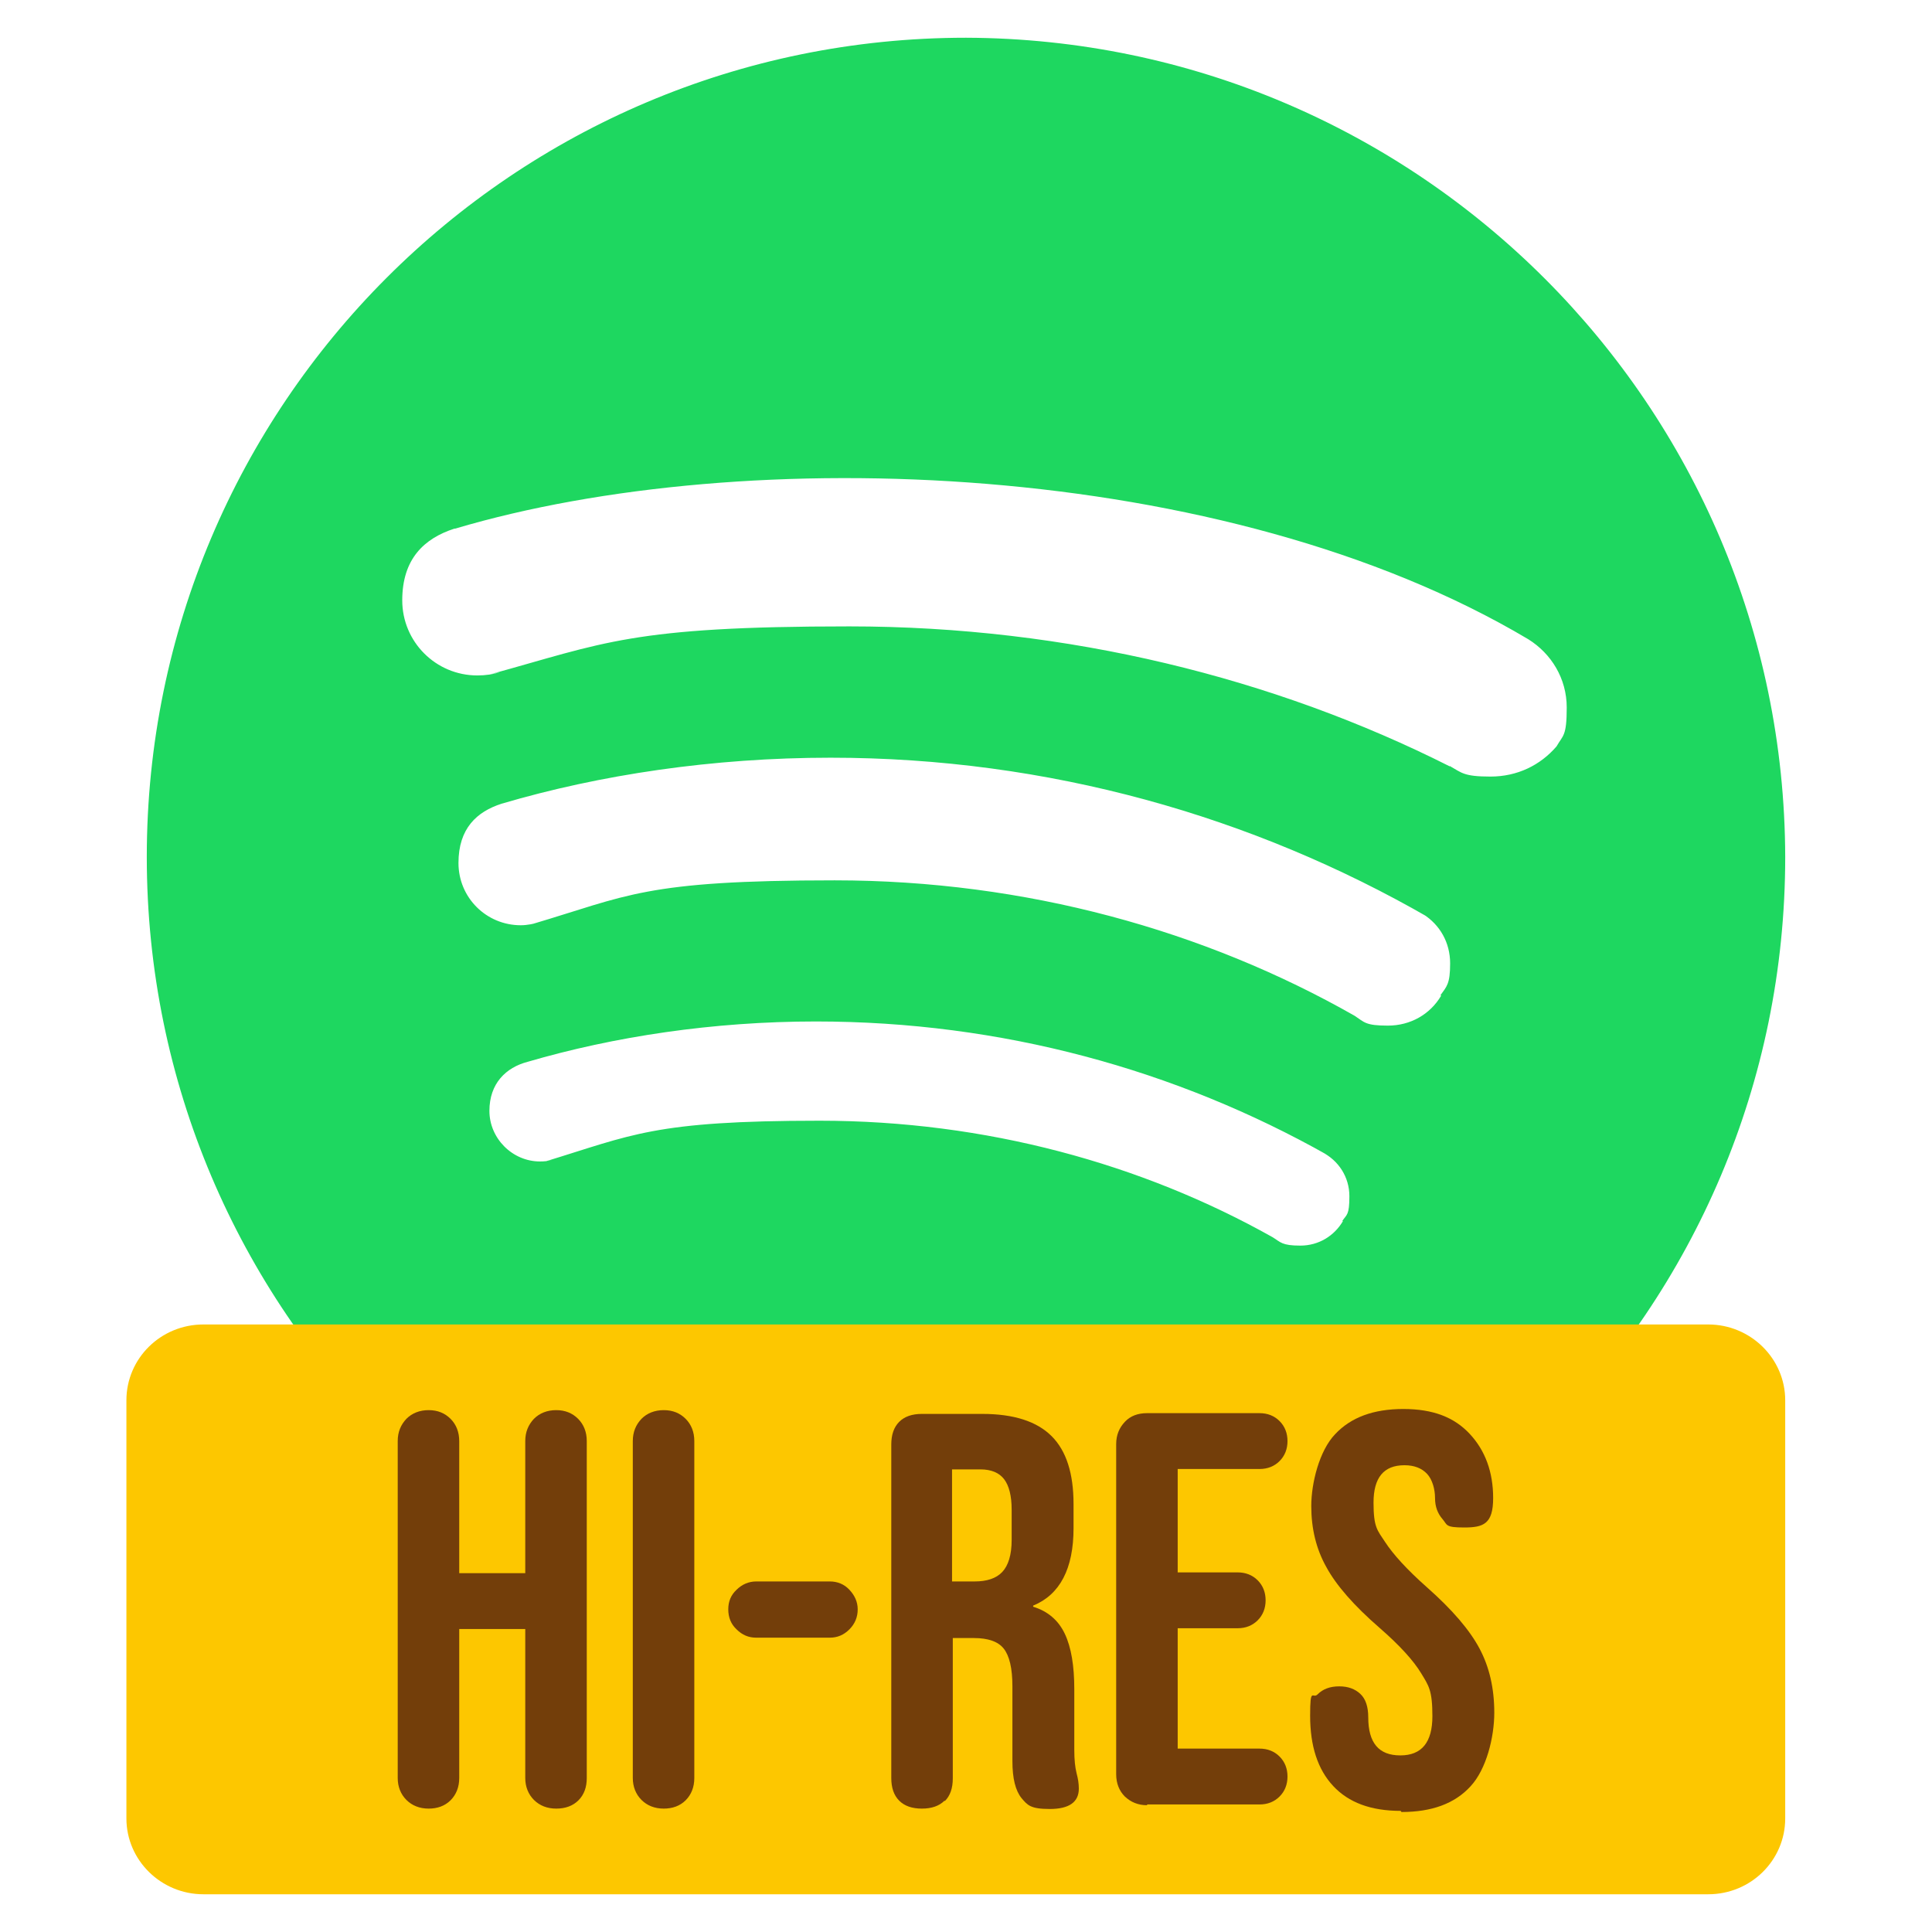
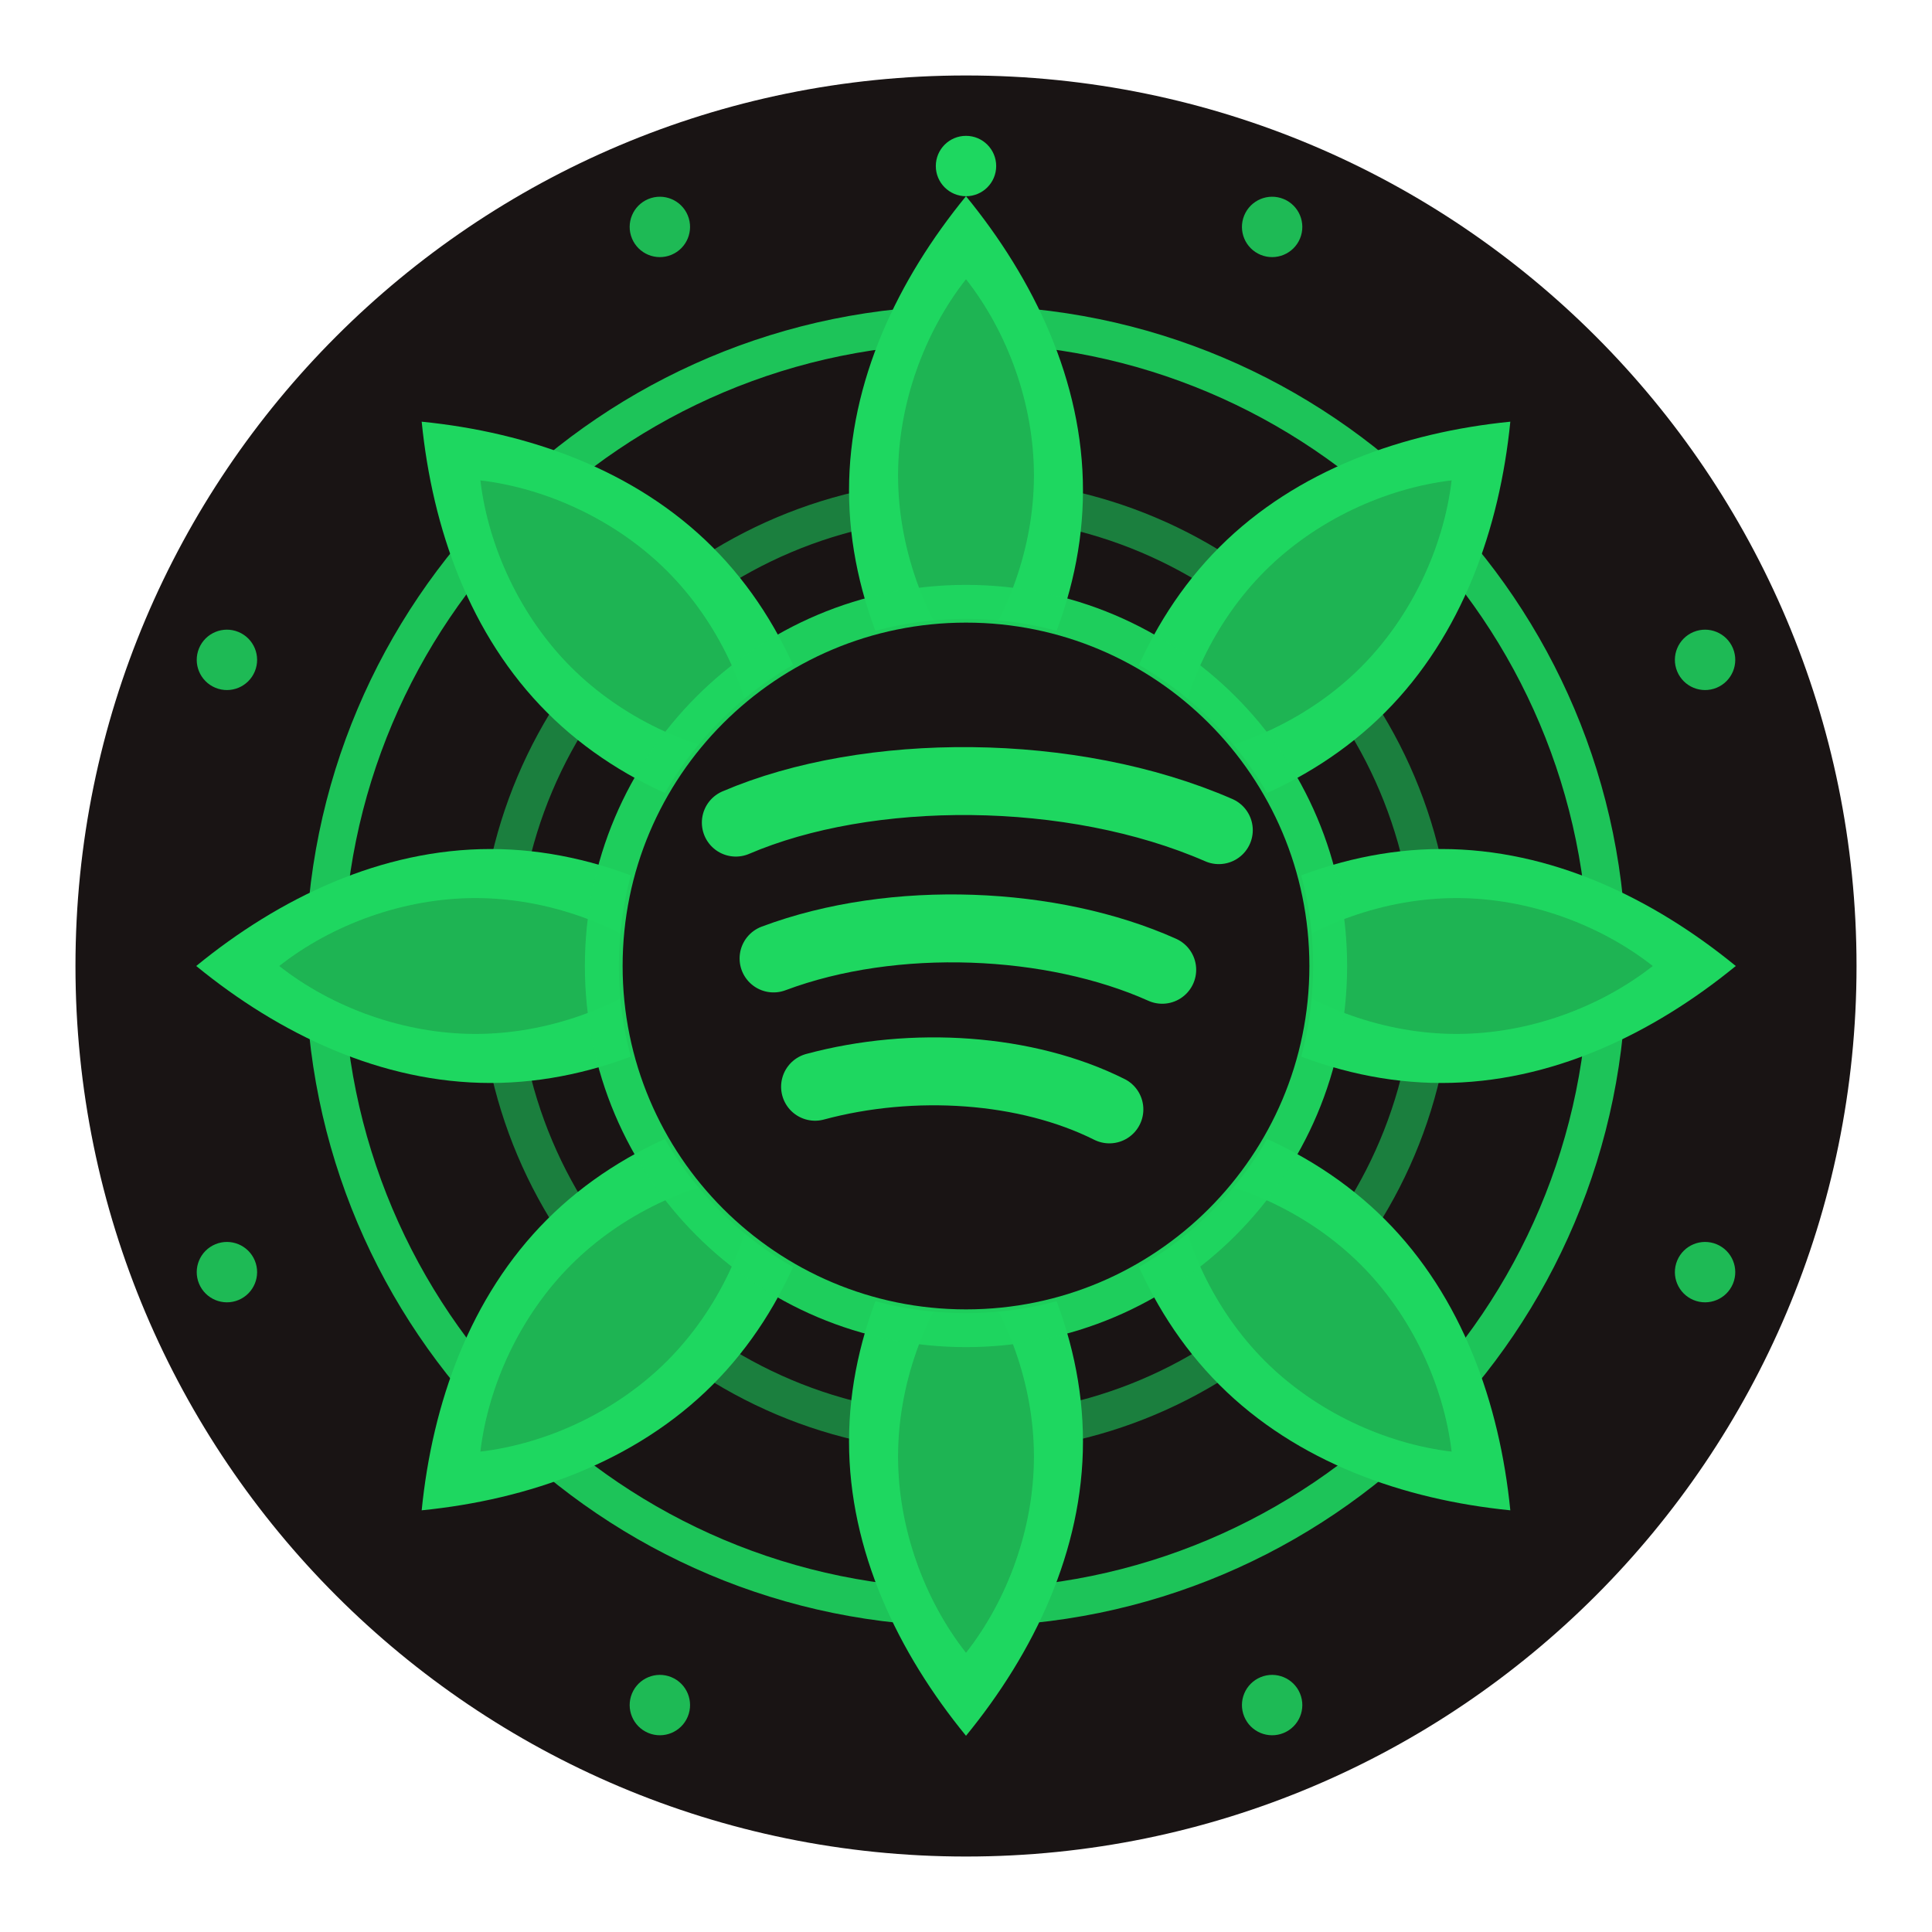
- <svg xmlns="http://www.w3.org/2000/svg" version="1.1" viewBox="0 0 512 512">
+ <svg xmlns="http://www.w3.org/2000/svg" viewBox="0 0 512 512" role="img" aria-label="Kaleidoscoped Spotify logo">
  <defs>
    <style>
-       .cls-1 {
-         fill: #733e0a;
-       }
- 
-       .cls-2 {
-         fill: #fdc700;
-       }
- 
-       .cls-3 {
-         fill: #1ed760;
-       }
+       .bg{fill:#191414}
+       .accent{fill:#1ed760}
+       .ring{fill:none;stroke:#1ed760;stroke-width:10;stroke-linecap:round;stroke-linejoin:round}
+       .wave{fill:none;stroke:#1ed760;stroke-width:18;stroke-linecap:round}
    </style>
  </defs>
-   <g>
-     <g id="Layer_1">
-       <g>
-         <g id="_1818452274576">
-           <g id="SVGRepo_iconCarrier">
-             <path class="cls-3" d="M384.2,203.1c-46.4-23.4-101.2-37.1-159.1-37.1s-64.9,4.4-95.2,12.7l2.6-.6c-1.8.6-3.8.9-6,.9-11,0-19.9-8.9-19.9-19.9s5.8-16.4,13.8-19h.2c77.1-22.9,204-18.5,284.4,29.3,6.1,3.8,10.2,10.4,10.2,18.1s-1,7.3-2.7,10.3h0c-4.3,5-10.4,8-17.5,8s-7.6-1-10.8-2.8h0ZM381.9,263.9c-2.9,4.9-8.1,7.9-14.1,7.9s-6.2-.9-8.8-2.6h0c-39.7-22.6-87.2-35.9-137.8-35.9s-54.8,4.1-80.2,11.6l2-.5c-1.5.4-3.2.8-5,.8-9.1,0-16.5-7.3-16.5-16.5s4.9-13.6,11.4-15.7h0c26.1-7.7,56.1-12.2,87.2-12.2,57.7,0,111.9,15.5,158.6,42.4l-1.5-.9c4.4,2.8,7.1,7.5,7.1,13s-.9,6.1-2.6,8.5h.3-.1ZM355.9,323.6c-2.3,3.9-6.4,6.5-11.3,6.5s-5.2-.9-7.3-2.2h0c-34.7-19.5-76.1-30.9-120.1-30.9s-49.7,3.8-72.7,10.8l1.8-.4c-.9.3-2.1.4-3.2.4-7.3,0-13.4-6.1-13.4-13.4s4.4-11.5,10.1-13h0c22.9-6.7,49.2-10.7,76.4-10.7,49.3,0,95.5,12.8,135.6,35.4l-1.5-.8c4.4,2.2,7.3,6.6,7.3,11.7s-.7,4.8-1.9,6.6h.2,0ZM256,10h0c-119.9,0-217.1,97.2-217.1,217.1s97.2,217.1,217.1,217.1,217.1-97.2,217.1-217.1h0c-.3-119.7-97.3-216.7-217.1-217.1h0Z" />
-           </g>
-         </g>
-         <path class="cls-2" d="M53.9,351h398.8c11.2,0,20.4,9,20.4,20.1v110.8c0,11.1-9.1,20.1-20.4,20.1H53.9c-11.2,0-20.4-9-20.4-20.1v-110.8c0-11.1,9.1-20.1,20.4-20.1Z" />
-         <g>
-           <path class="cls-1" d="M113.6,479.3c-2.4,0-4.4-.8-5.9-2.3-1.5-1.5-2.3-3.5-2.3-5.8v-89.3c0-2.4.8-4.3,2.3-5.9,1.5-1.5,3.5-2.3,5.9-2.3s4.3.8,5.8,2.3c1.5,1.5,2.3,3.5,2.3,5.9v35h17.5v-35c0-2.4.8-4.3,2.3-5.9,1.5-1.5,3.5-2.3,5.9-2.3s4.3.8,5.8,2.3c1.5,1.5,2.3,3.5,2.3,5.9v89.3c0,2.4-.7,4.4-2.2,5.9-1.5,1.5-3.5,2.2-5.9,2.2s-4.4-.8-5.9-2.3c-1.5-1.5-2.3-3.5-2.3-5.8v-39.5h-17.5v39.5c0,2.4-.8,4.4-2.3,5.9-1.5,1.5-3.5,2.2-5.8,2.2Z" />
-           <path class="cls-1" d="M175.9,479.3c-2.4,0-4.4-.8-5.9-2.3-1.5-1.5-2.3-3.5-2.3-5.8v-89.3c0-2.4.8-4.3,2.3-5.9,1.5-1.5,3.5-2.3,5.9-2.3s4.3.8,5.8,2.3c1.5,1.5,2.3,3.5,2.3,5.9v89.3c0,2.4-.8,4.4-2.3,5.9-1.5,1.5-3.5,2.2-5.8,2.2Z" />
-           <path class="cls-1" d="M200.4,434c-2,0-3.7-.7-5.2-2.2-1.5-1.4-2.2-3.2-2.2-5.3s.7-3.8,2.2-5.2c1.4-1.4,3.2-2.2,5.2-2.2h19.5c2,0,3.8.7,5.2,2.2s2.2,3.2,2.2,5.2-.7,3.8-2.2,5.3-3.2,2.2-5.2,2.2h-19.5Z" />
-           <path class="cls-1" d="M250.3,477.2c-1.4,1.4-3.4,2.1-6,2.1s-4.6-.7-6-2.1c-1.4-1.4-2.1-3.4-2.1-6v-88.4c0-2.6.7-4.6,2.1-6,1.4-1.4,3.4-2.1,6-2.1h16c8.4,0,14.5,2,18.4,5.9,3.9,3.9,5.8,9.9,5.8,18v6.4c0,10.7-3.6,17.6-10.7,20.5v.3c3.9,1.2,6.7,3.6,8.4,7.2s2.5,8.5,2.5,14.7v16.1c0,2.5.2,4.5.6,6.1.4,1.5.6,2.8.6,4.1,0,3.6-2.6,5.4-7.7,5.4s-5.9-1-7.5-2.9c-1.6-2-2.4-5.2-2.4-9.8v-19.8c0-4.8-.8-8.1-2.3-10-1.5-1.9-4.2-2.8-7.9-2.8h-5.6v37.2c0,2.6-.7,4.6-2.1,6ZM252.4,419.1h5.9c3.2,0,5.7-.8,7.3-2.5s2.5-4.5,2.5-8.5v-8c0-3.7-.7-6.4-2-8.1s-3.4-2.6-6.3-2.6h-7.5v29.7Z" />
-           <path class="cls-1" d="M304,478.4c-2.4,0-4.3-.8-5.9-2.3-1.5-1.5-2.3-3.5-2.3-5.9v-87.5c0-2.4.8-4.3,2.3-5.9s3.5-2.3,5.9-2.3h29.8c2.1,0,3.9.7,5.3,2.1,1.4,1.4,2.1,3.2,2.1,5.3s-.7,3.9-2.1,5.3c-1.4,1.4-3.2,2.1-5.3,2.1h-21.7v27.4h15.9c2.1,0,3.9.7,5.3,2.1,1.4,1.4,2.1,3.2,2.1,5.3s-.7,3.9-2.1,5.3c-1.4,1.4-3.2,2.1-5.3,2.1h-15.9v31.9h21.7c2.1,0,3.9.7,5.3,2.1,1.4,1.4,2.1,3.2,2.1,5.3s-.7,3.9-2.1,5.3c-1.4,1.4-3.2,2.1-5.3,2.1h-29.8Z" />
-           <path class="cls-1" d="M371.2,479.9c-7.9,0-13.8-2.2-17.9-6.6-4.1-4.4-6.1-10.6-6.1-18.6s.7-4.3,2-5.7c1.4-1.4,3.3-2.1,5.7-2.1s4.2.7,5.6,2c1.4,1.3,2.1,3.4,2.1,6.2,0,6.8,2.8,10.1,8.5,10.1s8.5-3.5,8.5-10.4-1-8.1-3-11.4c-2-3.3-5.6-7.3-11-12-6.8-5.9-11.5-11.3-14.1-16.1-2.7-4.8-4-10.2-4-16.2s2.1-14.6,6.3-19c4.2-4.5,10.2-6.7,18.1-6.7s13.5,2.2,17.6,6.6c4.1,4.4,6.2,10.1,6.2,17s-2.6,7.8-7.7,7.8-4.4-.7-5.7-2.2-2-3.3-2-5.6-.7-4.9-2.1-6.4c-1.4-1.5-3.4-2.3-6-2.3-5.5,0-8.2,3.3-8.2,9.9s1,7.3,3.1,10.5c2.1,3.2,5.7,7.2,11,11.9,6.8,6,11.4,11.4,14,16.3,2.6,4.9,3.9,10.5,3.9,17s-2.1,15-6.3,19.5c-4.2,4.6-10.3,6.8-18.3,6.8Z" />
-         </g>
-       </g>
+   <circle class="bg" cx="256" cy="256" r="236" />
+   <circle class="ring" cx="256" cy="256" r="170" opacity="0.9" />
+   <circle class="ring" cx="256" cy="256" r="124" opacity="0.55" />
+   <g transform="translate(256 256)">
+     <g id="petal">
+       <path class="accent" d="M0-204C18-182 31-155 31-126C31-97 18-70 0-48C-18-70-31-97-31-126C-31-155-18-182 0-204Z" />
+       <path class="bg" opacity="0.18" d="M0-182C11-168 18-149 18-130C18-111 11-92 0-78C-11-92-18-111-18-130C-18-149-11-168 0-182Z" />
    </g>
+     <use href="#petal" transform="rotate(45)" />
+     <use href="#petal" transform="rotate(90)" />
+     <use href="#petal" transform="rotate(135)" />
+     <use href="#petal" transform="rotate(180)" />
+     <use href="#petal" transform="rotate(225)" />
+     <use href="#petal" transform="rotate(270)" />
+     <use href="#petal" transform="rotate(315)" />
+     <g id="spark">
+       <circle class="accent" cx="0" cy="-212" r="8" />
+     </g>
+     <use href="#spark" transform="rotate(22.5)" opacity="0.85" />
+     <use href="#spark" transform="rotate(67.5)" opacity="0.85" />
+     <use href="#spark" transform="rotate(112.5)" opacity="0.85" />
+     <use href="#spark" transform="rotate(157.5)" opacity="0.85" />
+     <use href="#spark" transform="rotate(202.5)" opacity="0.85" />
+     <use href="#spark" transform="rotate(247.5)" opacity="0.85" />
+     <use href="#spark" transform="rotate(292.5)" opacity="0.85" />
+     <use href="#spark" transform="rotate(337.5)" opacity="0.85" />
  </g>
+   <circle cx="256" cy="256" r="92" class="bg" />
+   <circle cx="256" cy="256" r="96" class="ring" opacity="0.95" />
+   <path class="wave" d="M195 218C230 203 284 203 323 220" />
+   <path class="wave" d="M205 254C237 242 279 244 308 257" stroke-width="16" />
+   <path class="wave" d="M216 288C242 281 272 283 294 294" stroke-width="14" />
</svg>
